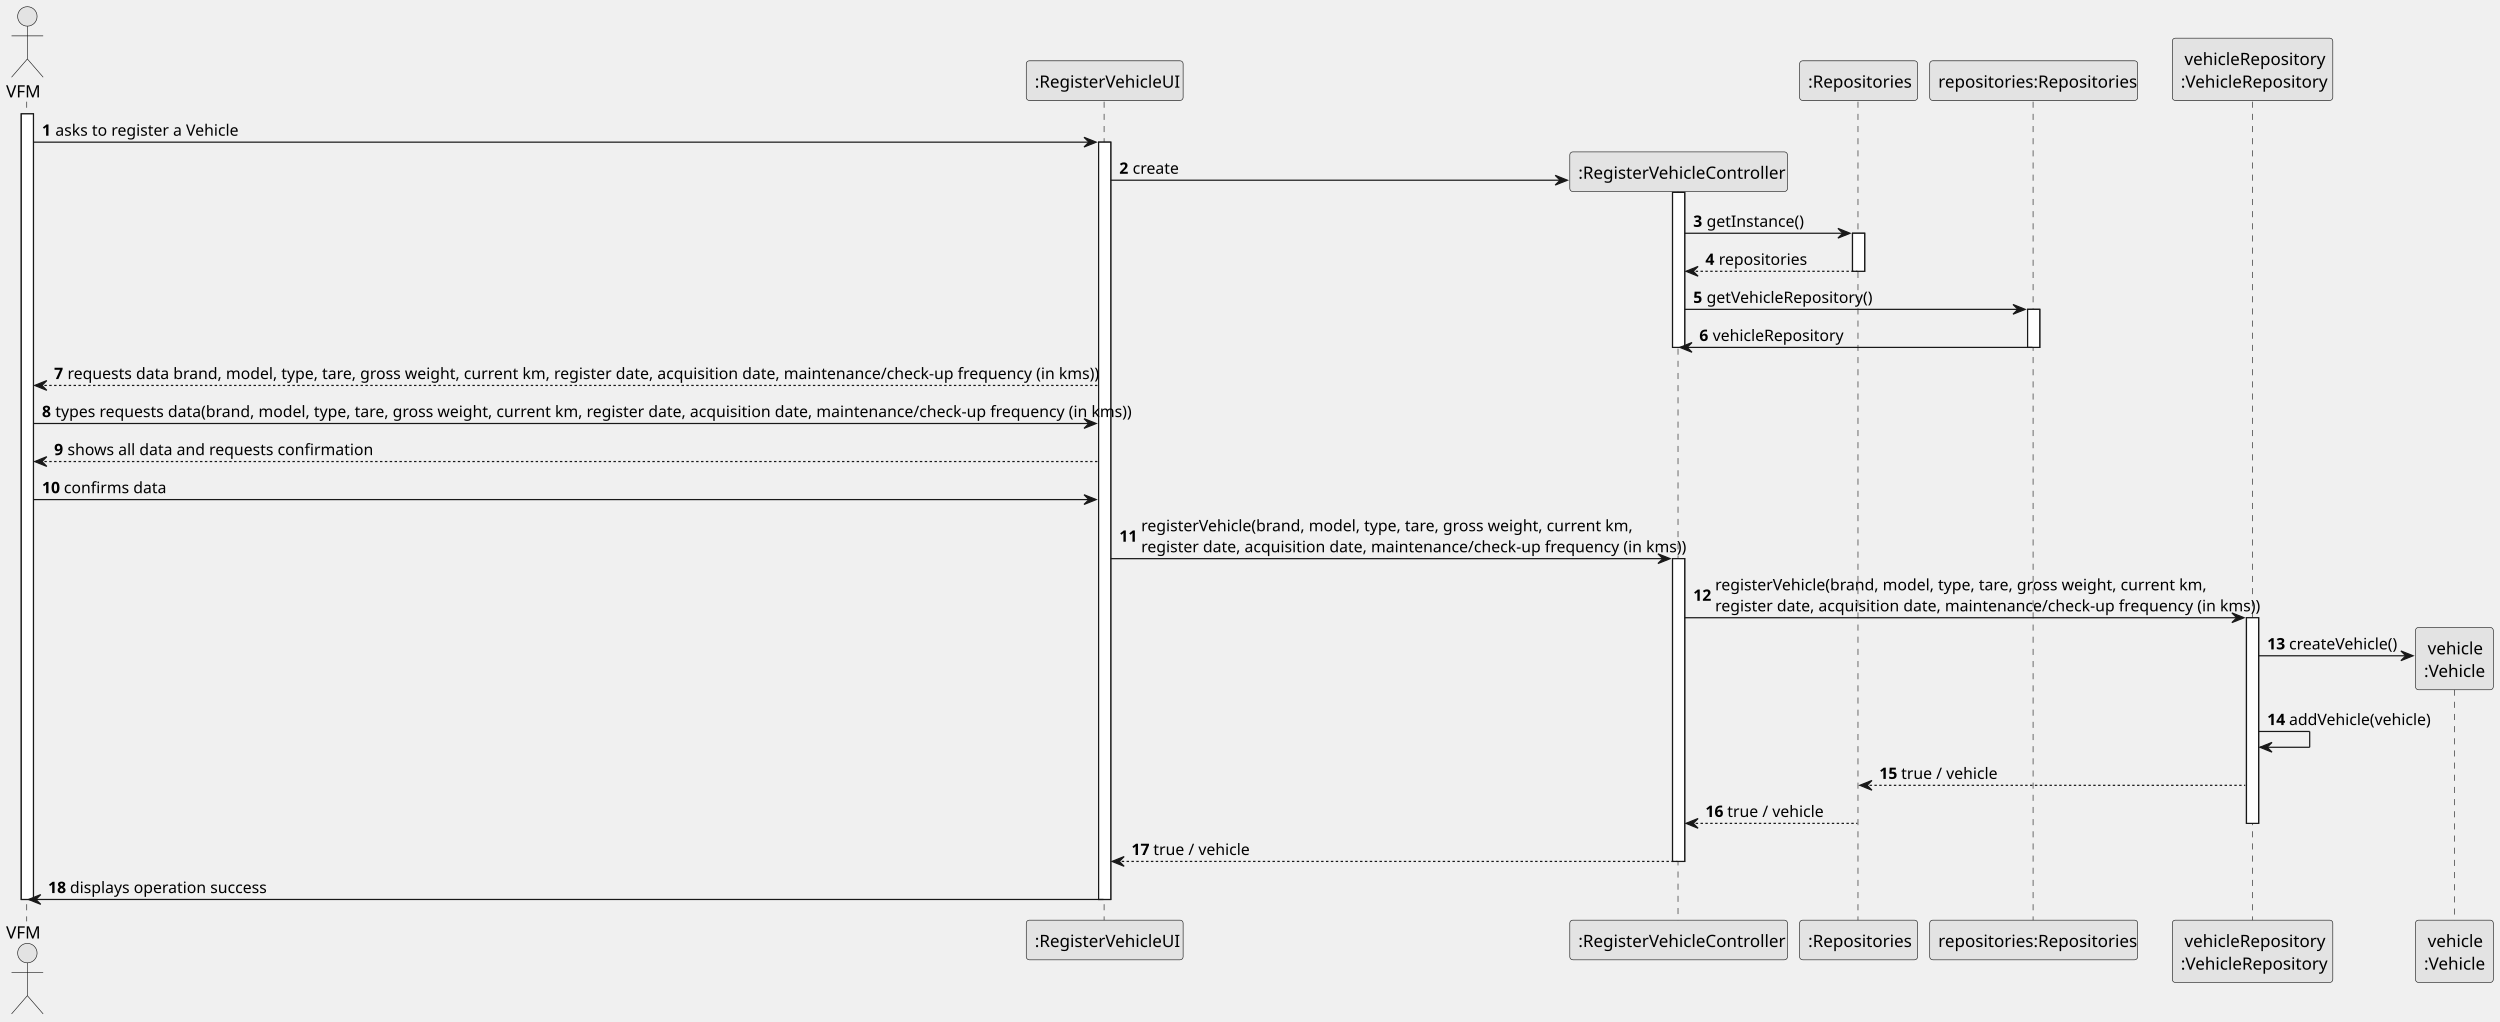
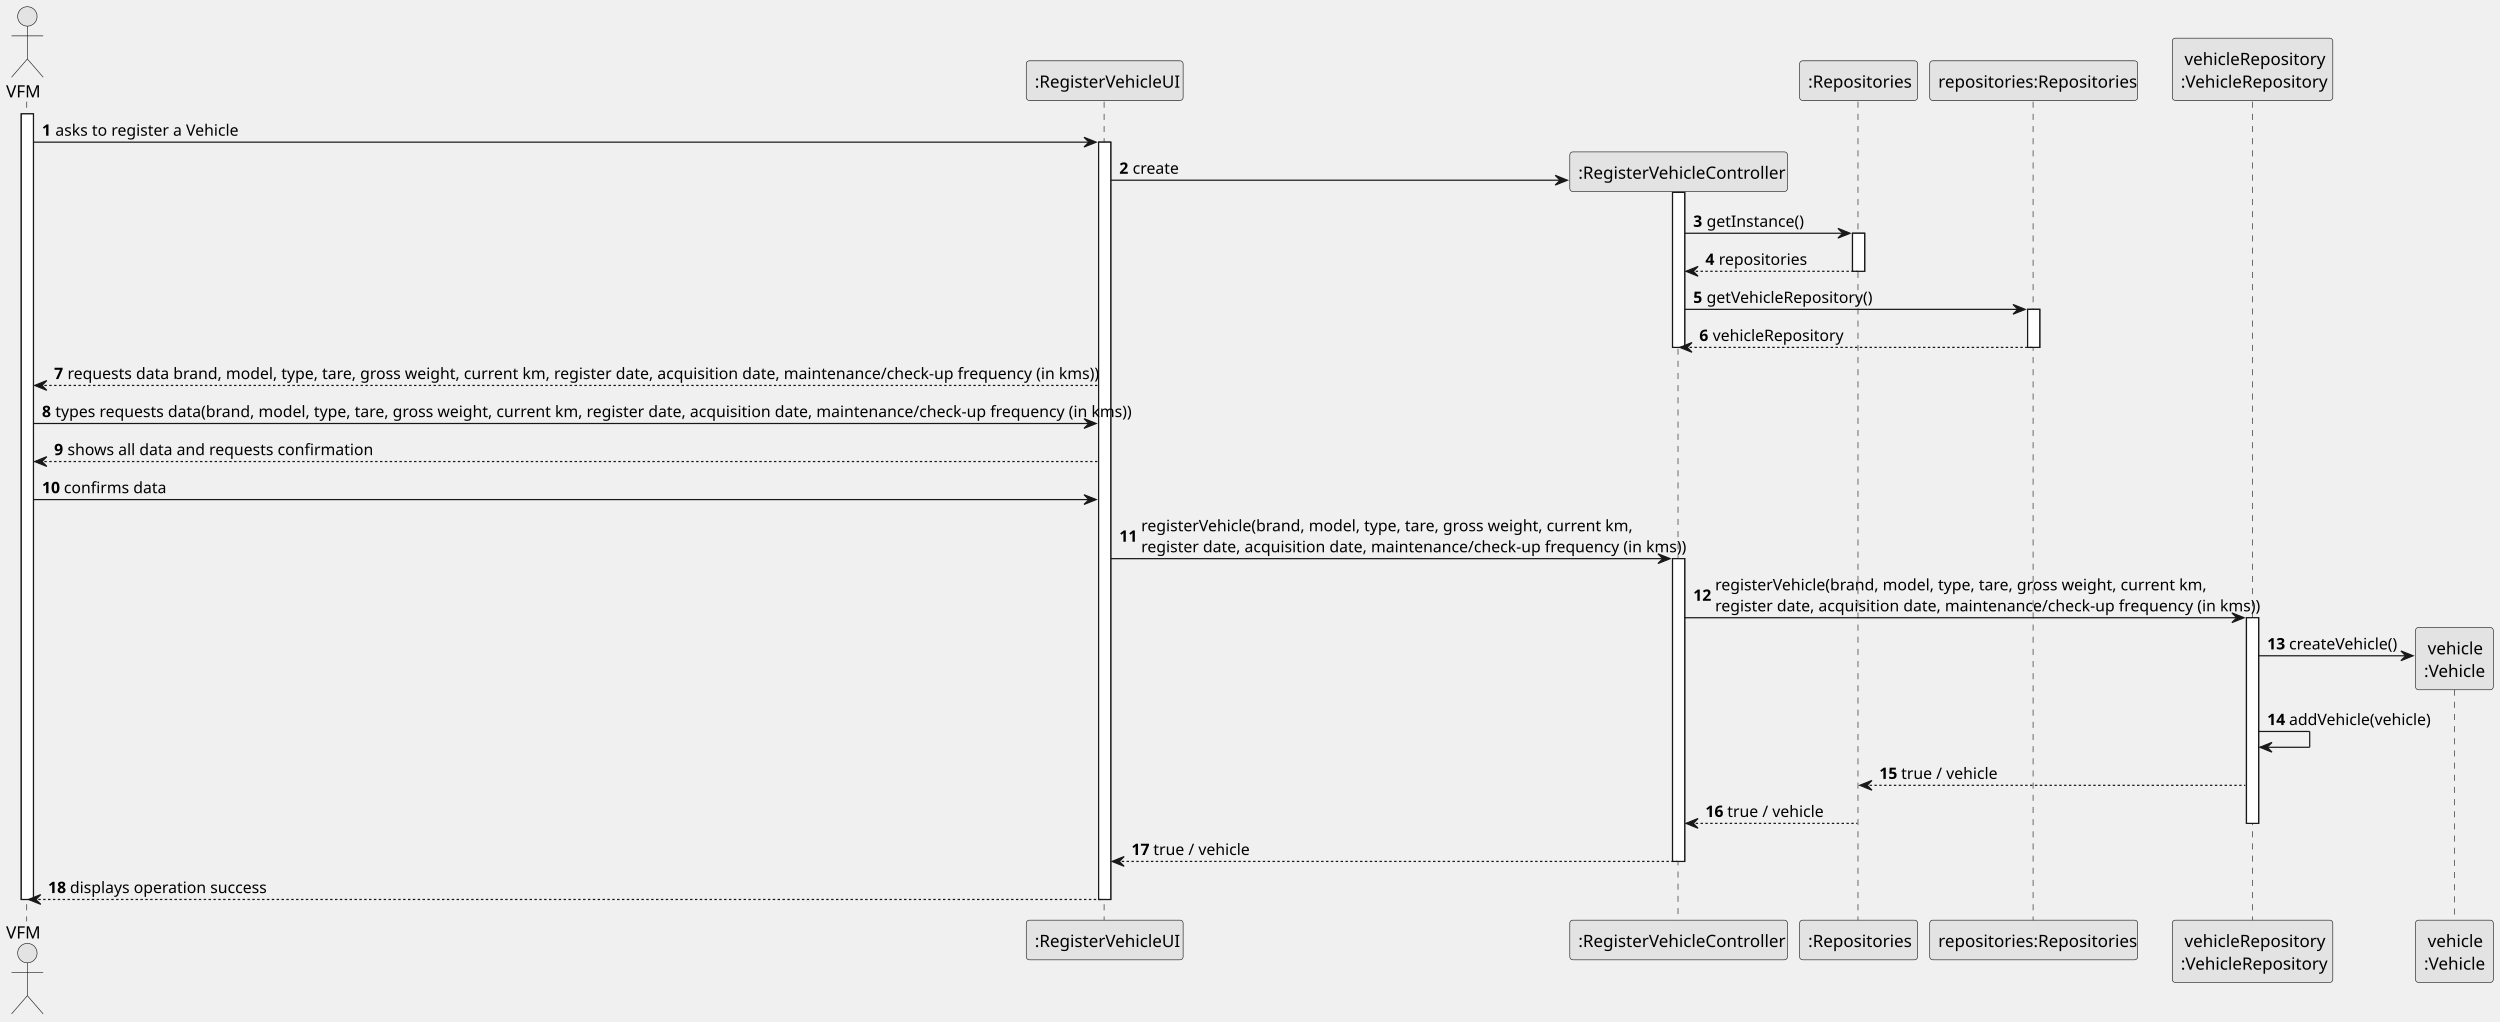
<svg xmlns="http://www.w3.org/2000/svg" contentStyleType="text/css" height="840px" preserveAspectRatio="none" style="width:2056px;height:840px;background:#FFFFFF;" version="1.1" viewBox="0 0 2056 840" width="2056px" zoomAndPan="magnify">
  <defs />
  <g>
    <rect fill="#FFFFFF" height="646.102" style="stroke:#181818;stroke-width:1.0;" width="10" x="17.5" y="93.621" />
    <rect fill="#FFFFFF" height="622.811" style="stroke:#181818;stroke-width:1.0;" width="10" x="903.5" y="116.912" />
    <rect fill="#FFFFFF" height="127.494" style="stroke:#181818;stroke-width:1.0;" width="10" x="1375.5" y="158.203" />
    <rect fill="#FFFFFF" height="248.988" style="stroke:#181818;stroke-width:1.0;" width="10" x="1375.5" y="459.443" />
    <rect fill="#FFFFFF" height="31.291" style="stroke:#181818;stroke-width:1.0;" width="10" x="1523.5" y="191.824" />
    <rect fill="#FFFFFF" height="31.291" style="stroke:#181818;stroke-width:1.0;" width="10" x="1667.5" y="254.406" />
    <rect fill="#FFFFFF" height="169.115" style="stroke:#181818;stroke-width:1.0;" width="10" x="1847.5" y="508.025" />
    <line style="stroke:#181818;stroke-width:0.5;stroke-dasharray:5.0,5.0;" x1="22" x2="22" y1="83.621" y2="757.723" />
    <line style="stroke:#181818;stroke-width:0.5;stroke-dasharray:5.0,5.0;" x1="908" x2="908" y1="83.621" y2="757.723" />
    <line style="stroke:#181818;stroke-width:0.5;stroke-dasharray:5.0,5.0;" x1="1380" x2="1380" y1="156.723" y2="757.723" />
    <line style="stroke:#181818;stroke-width:0.5;stroke-dasharray:5.0,5.0;" x1="1528" x2="1528" y1="83.621" y2="757.723" />
    <line style="stroke:#181818;stroke-width:0.5;stroke-dasharray:5.0,5.0;" x1="1672" x2="1672" y1="83.621" y2="757.723" />
    <line style="stroke:#181818;stroke-width:0.5;stroke-dasharray:5.0,5.0;" x1="1852.5" x2="1852.5" y1="83.621" y2="757.723" />
    <line style="stroke:#181818;stroke-width:0.5;stroke-dasharray:5.0,5.0;" x1="2018.5" x2="2018.5" y1="557.146" y2="757.723" />
    <text fill="#000000" font-family="sans-serif" font-size="14" lengthAdjust="spacing" textLength="29" x="5" y="80.107">VFM</text>
    <ellipse cx="22.5" cy="13.5" fill="#E3E3E3" rx="8" ry="8" style="stroke:#181818;stroke-width:0.5;" />
    <path d="M22.5,21.5 L22.5,48.5 M9.5,29.5 L35.5,29.5 M22.5,48.5 L9.5,63.5 M22.5,48.5 L35.5,63.5 " fill="none" style="stroke:#181818;stroke-width:0.5;" />
    <text fill="#000000" font-family="sans-serif" font-size="14" lengthAdjust="spacing" textLength="29" x="5" y="771.83">VFM</text>
    <ellipse cx="22.5" cy="783.844" fill="#E3E3E3" rx="8" ry="8" style="stroke:#181818;stroke-width:0.5;" />
    <path d="M22.5,791.844 L22.5,818.844 M9.5,799.844 L35.5,799.844 M22.5,818.844 L9.5,833.844 M22.5,818.844 L35.5,833.844 " fill="none" style="stroke:#181818;stroke-width:0.5;" />
    <rect fill="#E3E3E3" height="32.621" rx="2.5" ry="2.5" style="stroke:#181818;stroke-width:0.5;" width="129" x="844" y="50" />
    <text fill="#000000" font-family="sans-serif" font-size="14" lengthAdjust="spacing" textLength="115" x="851" y="72.107">:RegisterVehicleUI</text>
    <rect fill="#E3E3E3" height="32.621" rx="2.5" ry="2.5" style="stroke:#181818;stroke-width:0.5;" width="129" x="844" y="756.723" />
    <text fill="#000000" font-family="sans-serif" font-size="14" lengthAdjust="spacing" textLength="115" x="851" y="778.83">:RegisterVehicleUI</text>
    <rect fill="#E3E3E3" height="32.621" rx="2.5" ry="2.5" style="stroke:#181818;stroke-width:0.5;" width="179" x="1291" y="756.723" />
    <text fill="#000000" font-family="sans-serif" font-size="14" lengthAdjust="spacing" textLength="165" x="1298" y="778.83">:RegisterVehicleController</text>
    <rect fill="#E3E3E3" height="32.621" rx="2.5" ry="2.5" style="stroke:#181818;stroke-width:0.5;" width="97" x="1480" y="50" />
    <text fill="#000000" font-family="sans-serif" font-size="14" lengthAdjust="spacing" textLength="83" x="1487" y="72.107">:Repositories</text>
    <rect fill="#E3E3E3" height="32.621" rx="2.5" ry="2.5" style="stroke:#181818;stroke-width:0.5;" width="97" x="1480" y="756.723" />
    <text fill="#000000" font-family="sans-serif" font-size="14" lengthAdjust="spacing" textLength="83" x="1487" y="778.83">:Repositories</text>
    <rect fill="#E3E3E3" height="32.621" rx="2.5" ry="2.5" style="stroke:#181818;stroke-width:0.5;" width="171" x="1587" y="50" />
    <text fill="#000000" font-family="sans-serif" font-size="14" lengthAdjust="spacing" textLength="157" x="1594" y="72.107">repositories:Repositories</text>
    <rect fill="#E3E3E3" height="32.621" rx="2.5" ry="2.5" style="stroke:#181818;stroke-width:0.5;" width="171" x="1587" y="756.723" />
    <text fill="#000000" font-family="sans-serif" font-size="14" lengthAdjust="spacing" textLength="157" x="1594" y="778.83">repositories:Repositories</text>
    <rect fill="#E3E3E3" height="51.242" rx="2.5" ry="2.5" style="stroke:#181818;stroke-width:0.5;" width="132" x="1786.5" y="31.379" />
    <text fill="#000000" font-family="sans-serif" font-size="14" lengthAdjust="spacing" textLength="112" x="1796.5" y="53.486">vehicleRepository</text>
    <text fill="#000000" font-family="sans-serif" font-size="14" lengthAdjust="spacing" textLength="118" x="1793.5" y="72.107">:VehicleRepository</text>
    <rect fill="#E3E3E3" height="51.242" rx="2.5" ry="2.5" style="stroke:#181818;stroke-width:0.5;" width="132" x="1786.5" y="756.723" />
    <text fill="#000000" font-family="sans-serif" font-size="14" lengthAdjust="spacing" textLength="112" x="1796.5" y="778.83">vehicleRepository</text>
    <text fill="#000000" font-family="sans-serif" font-size="14" lengthAdjust="spacing" textLength="118" x="1793.5" y="797.451">:VehicleRepository</text>
    <rect fill="#E3E3E3" height="51.242" rx="2.5" ry="2.5" style="stroke:#181818;stroke-width:0.5;" width="64" x="1986.5" y="756.723" />
    <text fill="#000000" font-family="sans-serif" font-size="14" lengthAdjust="spacing" textLength="44" x="1996.5" y="778.83">vehicle</text>
    <text fill="#000000" font-family="sans-serif" font-size="14" lengthAdjust="spacing" textLength="50" x="1993.5" y="797.451">:Vehicle</text>
    <rect fill="#FFFFFF" height="646.102" style="stroke:#181818;stroke-width:1.0;" width="10" x="17.5" y="93.621" />
    <rect fill="#FFFFFF" height="622.811" style="stroke:#181818;stroke-width:1.0;" width="10" x="903.5" y="116.912" />
    <rect fill="#FFFFFF" height="127.494" style="stroke:#181818;stroke-width:1.0;" width="10" x="1375.5" y="158.203" />
    <rect fill="#FFFFFF" height="248.988" style="stroke:#181818;stroke-width:1.0;" width="10" x="1375.5" y="459.443" />
    <rect fill="#FFFFFF" height="31.291" style="stroke:#181818;stroke-width:1.0;" width="10" x="1523.5" y="191.824" />
    <rect fill="#FFFFFF" height="31.291" style="stroke:#181818;stroke-width:1.0;" width="10" x="1667.5" y="254.406" />
    <rect fill="#FFFFFF" height="169.115" style="stroke:#181818;stroke-width:1.0;" width="10" x="1847.5" y="508.025" />
    <polygon fill="#181818" points="891.5,112.912,901.5,116.912,891.5,120.912,895.5,116.912" style="stroke:#181818;stroke-width:1.0;" />
    <line style="stroke:#181818;stroke-width:1.0;" x1="27.5" x2="897.5" y1="116.912" y2="116.912" />
    <text fill="#000000" font-family="sans-serif" font-size="13" font-weight="bold" lengthAdjust="spacing" textLength="7" x="34.5" y="111.649">1</text>
    <text fill="#000000" font-family="sans-serif" font-size="13" lengthAdjust="spacing" textLength="148" x="45.5" y="111.649">asks to register a Vehicle</text>
    <polygon fill="#181818" points="1279,144.203,1289,148.203,1279,152.203,1283,148.203" style="stroke:#181818;stroke-width:1.0;" />
    <line style="stroke:#181818;stroke-width:1.0;" x1="913.5" x2="1285" y1="148.203" y2="148.203" />
    <text fill="#000000" font-family="sans-serif" font-size="13" font-weight="bold" lengthAdjust="spacing" textLength="7" x="920.5" y="142.94">2</text>
    <text fill="#000000" font-family="sans-serif" font-size="13" lengthAdjust="spacing" textLength="36" x="931.5" y="142.94">create</text>
    <rect fill="#E3E3E3" height="32.621" rx="2.5" ry="2.5" style="stroke:#181818;stroke-width:0.5;" width="179" x="1291" y="124.912" />
    <text fill="#000000" font-family="sans-serif" font-size="14" lengthAdjust="spacing" textLength="165" x="1298" y="147.019">:RegisterVehicleController</text>
    <polygon fill="#181818" points="1511.5,187.824,1521.5,191.824,1511.5,195.824,1515.5,191.824" style="stroke:#181818;stroke-width:1.0;" />
    <line style="stroke:#181818;stroke-width:1.0;" x1="1385.5" x2="1517.5" y1="191.824" y2="191.824" />
    <text fill="#000000" font-family="sans-serif" font-size="13" font-weight="bold" lengthAdjust="spacing" textLength="7" x="1392.5" y="186.561">3</text>
    <text fill="#000000" font-family="sans-serif" font-size="13" lengthAdjust="spacing" textLength="75" x="1403.5" y="186.561">getInstance()</text>
    <polygon fill="#181818" points="1396.5,219.115,1386.5,223.115,1396.5,227.115,1392.5,223.115" style="stroke:#181818;stroke-width:1.0;" />
    <line style="stroke:#181818;stroke-width:1.0;stroke-dasharray:2.0,2.0;" x1="1390.5" x2="1527.5" y1="223.115" y2="223.115" />
    <text fill="#000000" font-family="sans-serif" font-size="13" font-weight="bold" lengthAdjust="spacing" textLength="7" x="1402.5" y="217.852">4</text>
    <text fill="#000000" font-family="sans-serif" font-size="13" lengthAdjust="spacing" textLength="67" x="1413.5" y="217.852">repositories</text>
    <polygon fill="#181818" points="1655.5,250.406,1665.5,254.406,1655.5,258.406,1659.5,254.406" style="stroke:#181818;stroke-width:1.0;" />
    <line style="stroke:#181818;stroke-width:1.0;" x1="1385.5" x2="1661.5" y1="254.406" y2="254.406" />
    <text fill="#000000" font-family="sans-serif" font-size="13" font-weight="bold" lengthAdjust="spacing" textLength="7" x="1392.5" y="249.144">5</text>
    <text fill="#000000" font-family="sans-serif" font-size="13" lengthAdjust="spacing" textLength="131" x="1403.5" y="249.144">getVehicleRepository()</text>
    <polygon fill="#181818" points="1391.5,281.697,1381.5,285.697,1391.5,289.697,1387.5,285.697" style="stroke:#181818;stroke-width:1.0;" />
-     <line style="stroke:#181818;stroke-width:1.0;" x1="1385.5" x2="1671.5" y1="285.697" y2="285.697" />
+     <line style="stroke:#181818;stroke-width:1.0;stroke-dasharray:2.0,2.0;" x1="1385.5" x2="1671.5" y1="285.697" y2="285.697" />
    <text fill="#000000" font-family="sans-serif" font-size="13" font-weight="bold" lengthAdjust="spacing" textLength="7" x="1397.5" y="280.435">6</text>
    <text fill="#000000" font-family="sans-serif" font-size="13" lengthAdjust="spacing" textLength="101" x="1408.5" y="280.435">vehicleRepository</text>
    <polygon fill="#181818" points="38.5,312.988,28.5,316.988,38.5,320.988,34.5,316.988" style="stroke:#181818;stroke-width:1.0;" />
    <line style="stroke:#181818;stroke-width:1.0;stroke-dasharray:2.0,2.0;" x1="32.5" x2="902.5" y1="316.988" y2="316.988" />
    <text fill="#000000" font-family="sans-serif" font-size="13" font-weight="bold" lengthAdjust="spacing" textLength="7" x="44.5" y="311.726">7</text>
    <text fill="#000000" font-family="sans-serif" font-size="13" lengthAdjust="spacing" textLength="805" x="55.5" y="311.726">requests data brand, model, type, tare, gross weight, current km, register date, acquisition date, maintenance/check-up frequency (in kms))</text>
    <polygon fill="#181818" points="891.5,344.279,901.5,348.279,891.5,352.279,895.5,348.279" style="stroke:#181818;stroke-width:1.0;" />
    <line style="stroke:#181818;stroke-width:1.0;" x1="27.5" x2="897.5" y1="348.279" y2="348.279" />
    <text fill="#000000" font-family="sans-serif" font-size="13" font-weight="bold" lengthAdjust="spacing" textLength="7" x="34.5" y="343.017">8</text>
    <text fill="#000000" font-family="sans-serif" font-size="13" lengthAdjust="spacing" textLength="841" x="45.5" y="343.017">types requests data(brand, model, type, tare, gross weight, current km, register date, acquisition date, maintenance/check-up frequency (in kms))</text>
    <polygon fill="#181818" points="38.5,375.57,28.5,379.57,38.5,383.57,34.5,379.57" style="stroke:#181818;stroke-width:1.0;" />
    <line style="stroke:#181818;stroke-width:1.0;stroke-dasharray:2.0,2.0;" x1="32.5" x2="902.5" y1="379.57" y2="379.57" />
    <text fill="#000000" font-family="sans-serif" font-size="13" font-weight="bold" lengthAdjust="spacing" textLength="7" x="44.5" y="374.308">9</text>
    <text fill="#000000" font-family="sans-serif" font-size="13" lengthAdjust="spacing" textLength="236" x="55.5" y="374.308">shows all data and requests confirmation</text>
    <polygon fill="#181818" points="891.5,406.861,901.5,410.861,891.5,414.861,895.5,410.861" style="stroke:#181818;stroke-width:1.0;" />
    <line style="stroke:#181818;stroke-width:1.0;" x1="27.5" x2="897.5" y1="410.861" y2="410.861" />
    <text fill="#000000" font-family="sans-serif" font-size="13" font-weight="bold" lengthAdjust="spacing" textLength="14" x="34.5" y="405.599">10</text>
    <text fill="#000000" font-family="sans-serif" font-size="13" lengthAdjust="spacing" textLength="78" x="52.5" y="405.599">confirms data</text>
    <polygon fill="#181818" points="1363.5,455.443,1373.5,459.443,1363.5,463.443,1367.5,459.443" style="stroke:#181818;stroke-width:1.0;" />
    <line style="stroke:#181818;stroke-width:1.0;" x1="913.5" x2="1369.5" y1="459.443" y2="459.443" />
    <text fill="#000000" font-family="sans-serif" font-size="13" font-weight="bold" lengthAdjust="spacing" textLength="14" x="920.5" y="445.535">11</text>
    <text fill="#000000" font-family="sans-serif" font-size="13" lengthAdjust="spacing" textLength="383" x="938.5" y="436.89">registerVehicle(brand, model, type, tare, gross weight, current km,</text>
    <text fill="#000000" font-family="sans-serif" font-size="13" lengthAdjust="spacing" textLength="425" x="938.5" y="454.181">register date, acquisition date, maintenance/check-up frequency (in kms))</text>
    <polygon fill="#181818" points="1835.5,504.025,1845.5,508.025,1835.5,512.025,1839.5,508.025" style="stroke:#181818;stroke-width:1.0;" />
    <line style="stroke:#181818;stroke-width:1.0;" x1="1385.5" x2="1841.5" y1="508.025" y2="508.025" />
    <text fill="#000000" font-family="sans-serif" font-size="13" font-weight="bold" lengthAdjust="spacing" textLength="14" x="1392.5" y="494.117">12</text>
    <text fill="#000000" font-family="sans-serif" font-size="13" lengthAdjust="spacing" textLength="383" x="1410.5" y="485.472">registerVehicle(brand, model, type, tare, gross weight, current km,</text>
    <text fill="#000000" font-family="sans-serif" font-size="13" lengthAdjust="spacing" textLength="425" x="1410.5" y="502.763">register date, acquisition date, maintenance/check-up frequency (in kms))</text>
    <polygon fill="#181818" points="1974.5,535.316,1984.5,539.316,1974.5,543.316,1978.5,539.316" style="stroke:#181818;stroke-width:1.0;" />
    <line style="stroke:#181818;stroke-width:1.0;" x1="1857.5" x2="1980.5" y1="539.316" y2="539.316" />
    <text fill="#000000" font-family="sans-serif" font-size="13" font-weight="bold" lengthAdjust="spacing" textLength="14" x="1864.5" y="534.054">13</text>
    <text fill="#000000" font-family="sans-serif" font-size="13" lengthAdjust="spacing" textLength="87" x="1882.5" y="534.054">createVehicle()</text>
    <rect fill="#E3E3E3" height="51.242" rx="2.5" ry="2.5" style="stroke:#181818;stroke-width:0.5;" width="64" x="1986.5" y="516.025" />
    <text fill="#000000" font-family="sans-serif" font-size="14" lengthAdjust="spacing" textLength="44" x="1996.5" y="538.133">vehicle</text>
    <text fill="#000000" font-family="sans-serif" font-size="14" lengthAdjust="spacing" textLength="50" x="1993.5" y="556.754">:Vehicle</text>
    <line style="stroke:#181818;stroke-width:1.0;" x1="1857.5" x2="1899.5" y1="601.559" y2="601.559" />
    <line style="stroke:#181818;stroke-width:1.0;" x1="1899.5" x2="1899.5" y1="601.559" y2="614.559" />
    <line style="stroke:#181818;stroke-width:1.0;" x1="1858.5" x2="1899.5" y1="614.559" y2="614.559" />
    <polygon fill="#181818" points="1868.5,610.559,1858.5,614.559,1868.5,618.559,1864.5,614.559" style="stroke:#181818;stroke-width:1.0;" />
    <text fill="#000000" font-family="sans-serif" font-size="13" font-weight="bold" lengthAdjust="spacing" textLength="14" x="1864.5" y="596.296">14</text>
    <text fill="#000000" font-family="sans-serif" font-size="13" lengthAdjust="spacing" textLength="111" x="1882.5" y="596.296">addVehicle(vehicle)</text>
    <polygon fill="#181818" points="1539.5,641.85,1529.5,645.85,1539.5,649.85,1535.5,645.85" style="stroke:#181818;stroke-width:1.0;" />
    <line style="stroke:#181818;stroke-width:1.0;stroke-dasharray:2.0,2.0;" x1="1533.5" x2="1846.5" y1="645.85" y2="645.85" />
    <text fill="#000000" font-family="sans-serif" font-size="13" font-weight="bold" lengthAdjust="spacing" textLength="14" x="1545.5" y="640.587">15</text>
    <text fill="#000000" font-family="sans-serif" font-size="13" lengthAdjust="spacing" textLength="73" x="1563.5" y="640.587">true / vehicle</text>
    <polygon fill="#181818" points="1396.5,673.141,1386.5,677.141,1396.5,681.141,1392.5,677.141" style="stroke:#181818;stroke-width:1.0;" />
    <line style="stroke:#181818;stroke-width:1.0;stroke-dasharray:2.0,2.0;" x1="1390.5" x2="1527.5" y1="677.141" y2="677.141" />
    <text fill="#000000" font-family="sans-serif" font-size="13" font-weight="bold" lengthAdjust="spacing" textLength="14" x="1402.5" y="671.878">16</text>
    <text fill="#000000" font-family="sans-serif" font-size="13" lengthAdjust="spacing" textLength="73" x="1420.5" y="671.878">true / vehicle</text>
    <polygon fill="#181818" points="924.5,704.432,914.5,708.432,924.5,712.432,920.5,708.432" style="stroke:#181818;stroke-width:1.0;" />
    <line style="stroke:#181818;stroke-width:1.0;stroke-dasharray:2.0,2.0;" x1="918.5" x2="1379.5" y1="708.432" y2="708.432" />
    <text fill="#000000" font-family="sans-serif" font-size="13" font-weight="bold" lengthAdjust="spacing" textLength="14" x="930.5" y="703.169">17</text>
    <text fill="#000000" font-family="sans-serif" font-size="13" lengthAdjust="spacing" textLength="73" x="948.5" y="703.169">true / vehicle</text>
    <polygon fill="#181818" points="33.5,735.723,23.5,739.723,33.5,743.723,29.5,739.723" style="stroke:#181818;stroke-width:1.0;" />
-     <line style="stroke:#181818;stroke-width:1.0;" x1="27.5" x2="907.5" y1="739.723" y2="739.723" />
+     <line style="stroke:#181818;stroke-width:1.0;stroke-dasharray:2.0,2.0;" x1="27.5" x2="907.5" y1="739.723" y2="739.723" />
    <text fill="#000000" font-family="sans-serif" font-size="13" font-weight="bold" lengthAdjust="spacing" textLength="14" x="39.5" y="734.46">18</text>
    <text fill="#000000" font-family="sans-serif" font-size="13" lengthAdjust="spacing" textLength="158" x="57.5" y="734.46">displays operation success</text>
  </g>
</svg>
